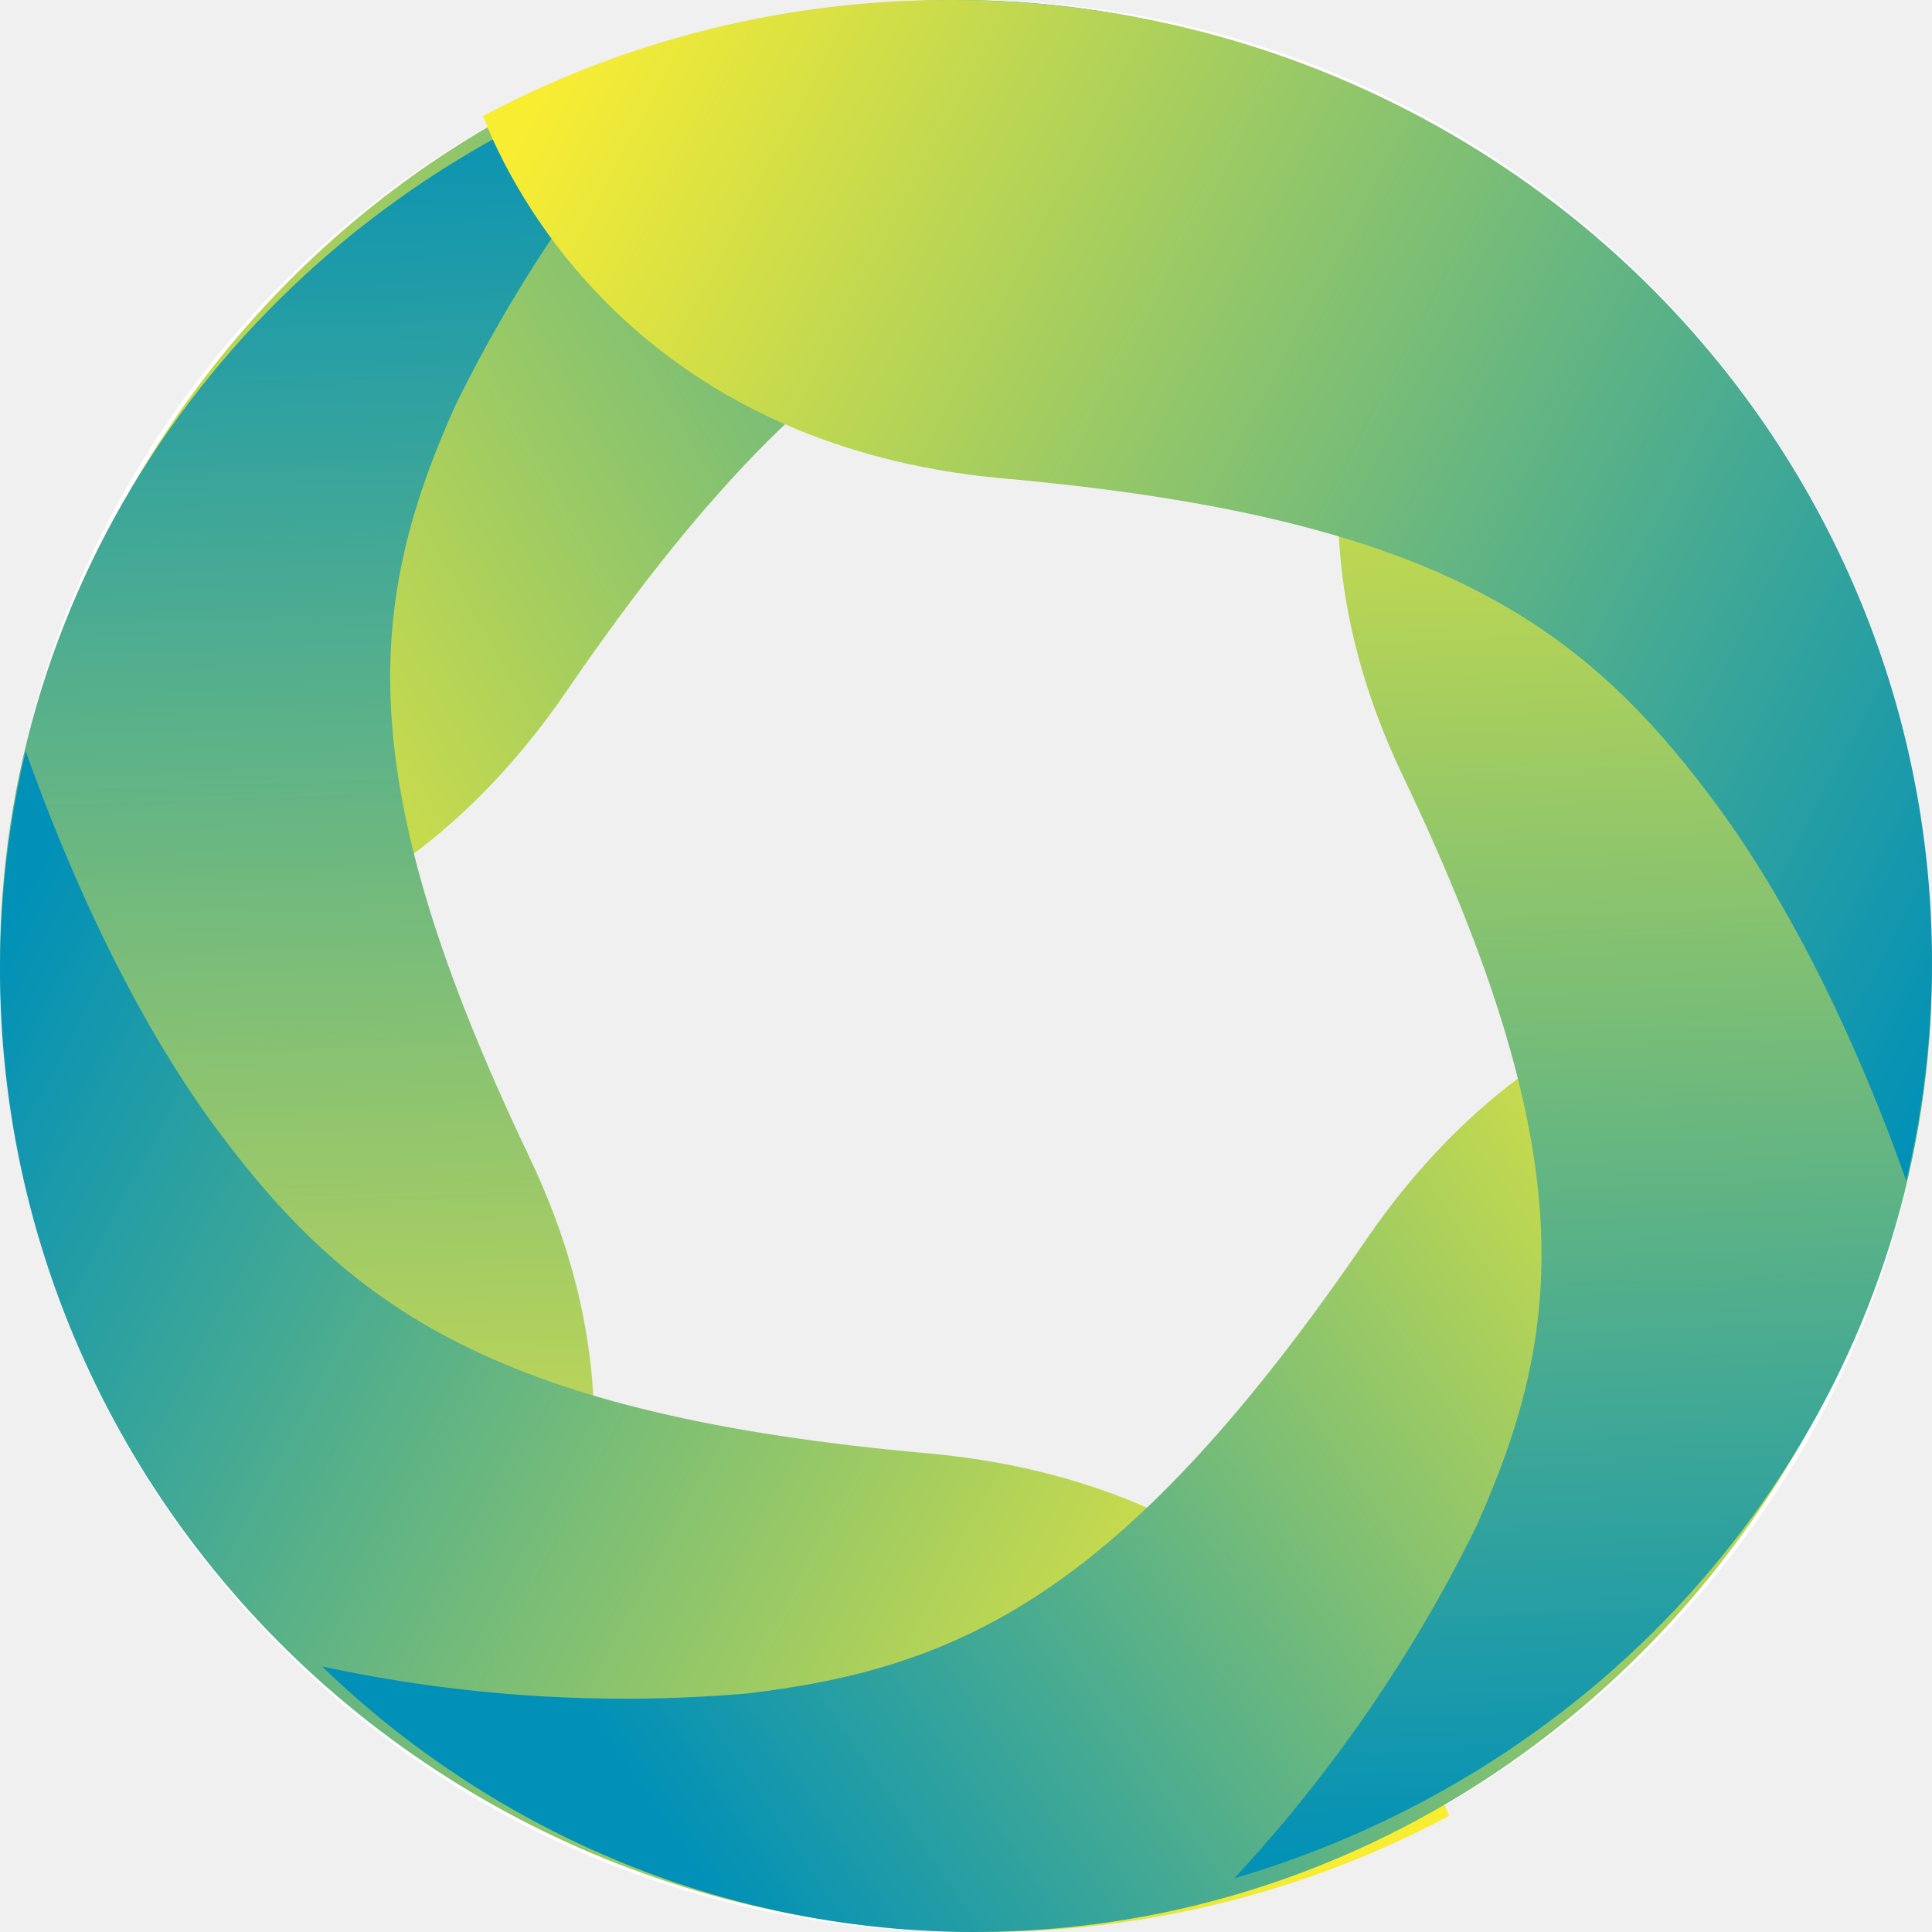
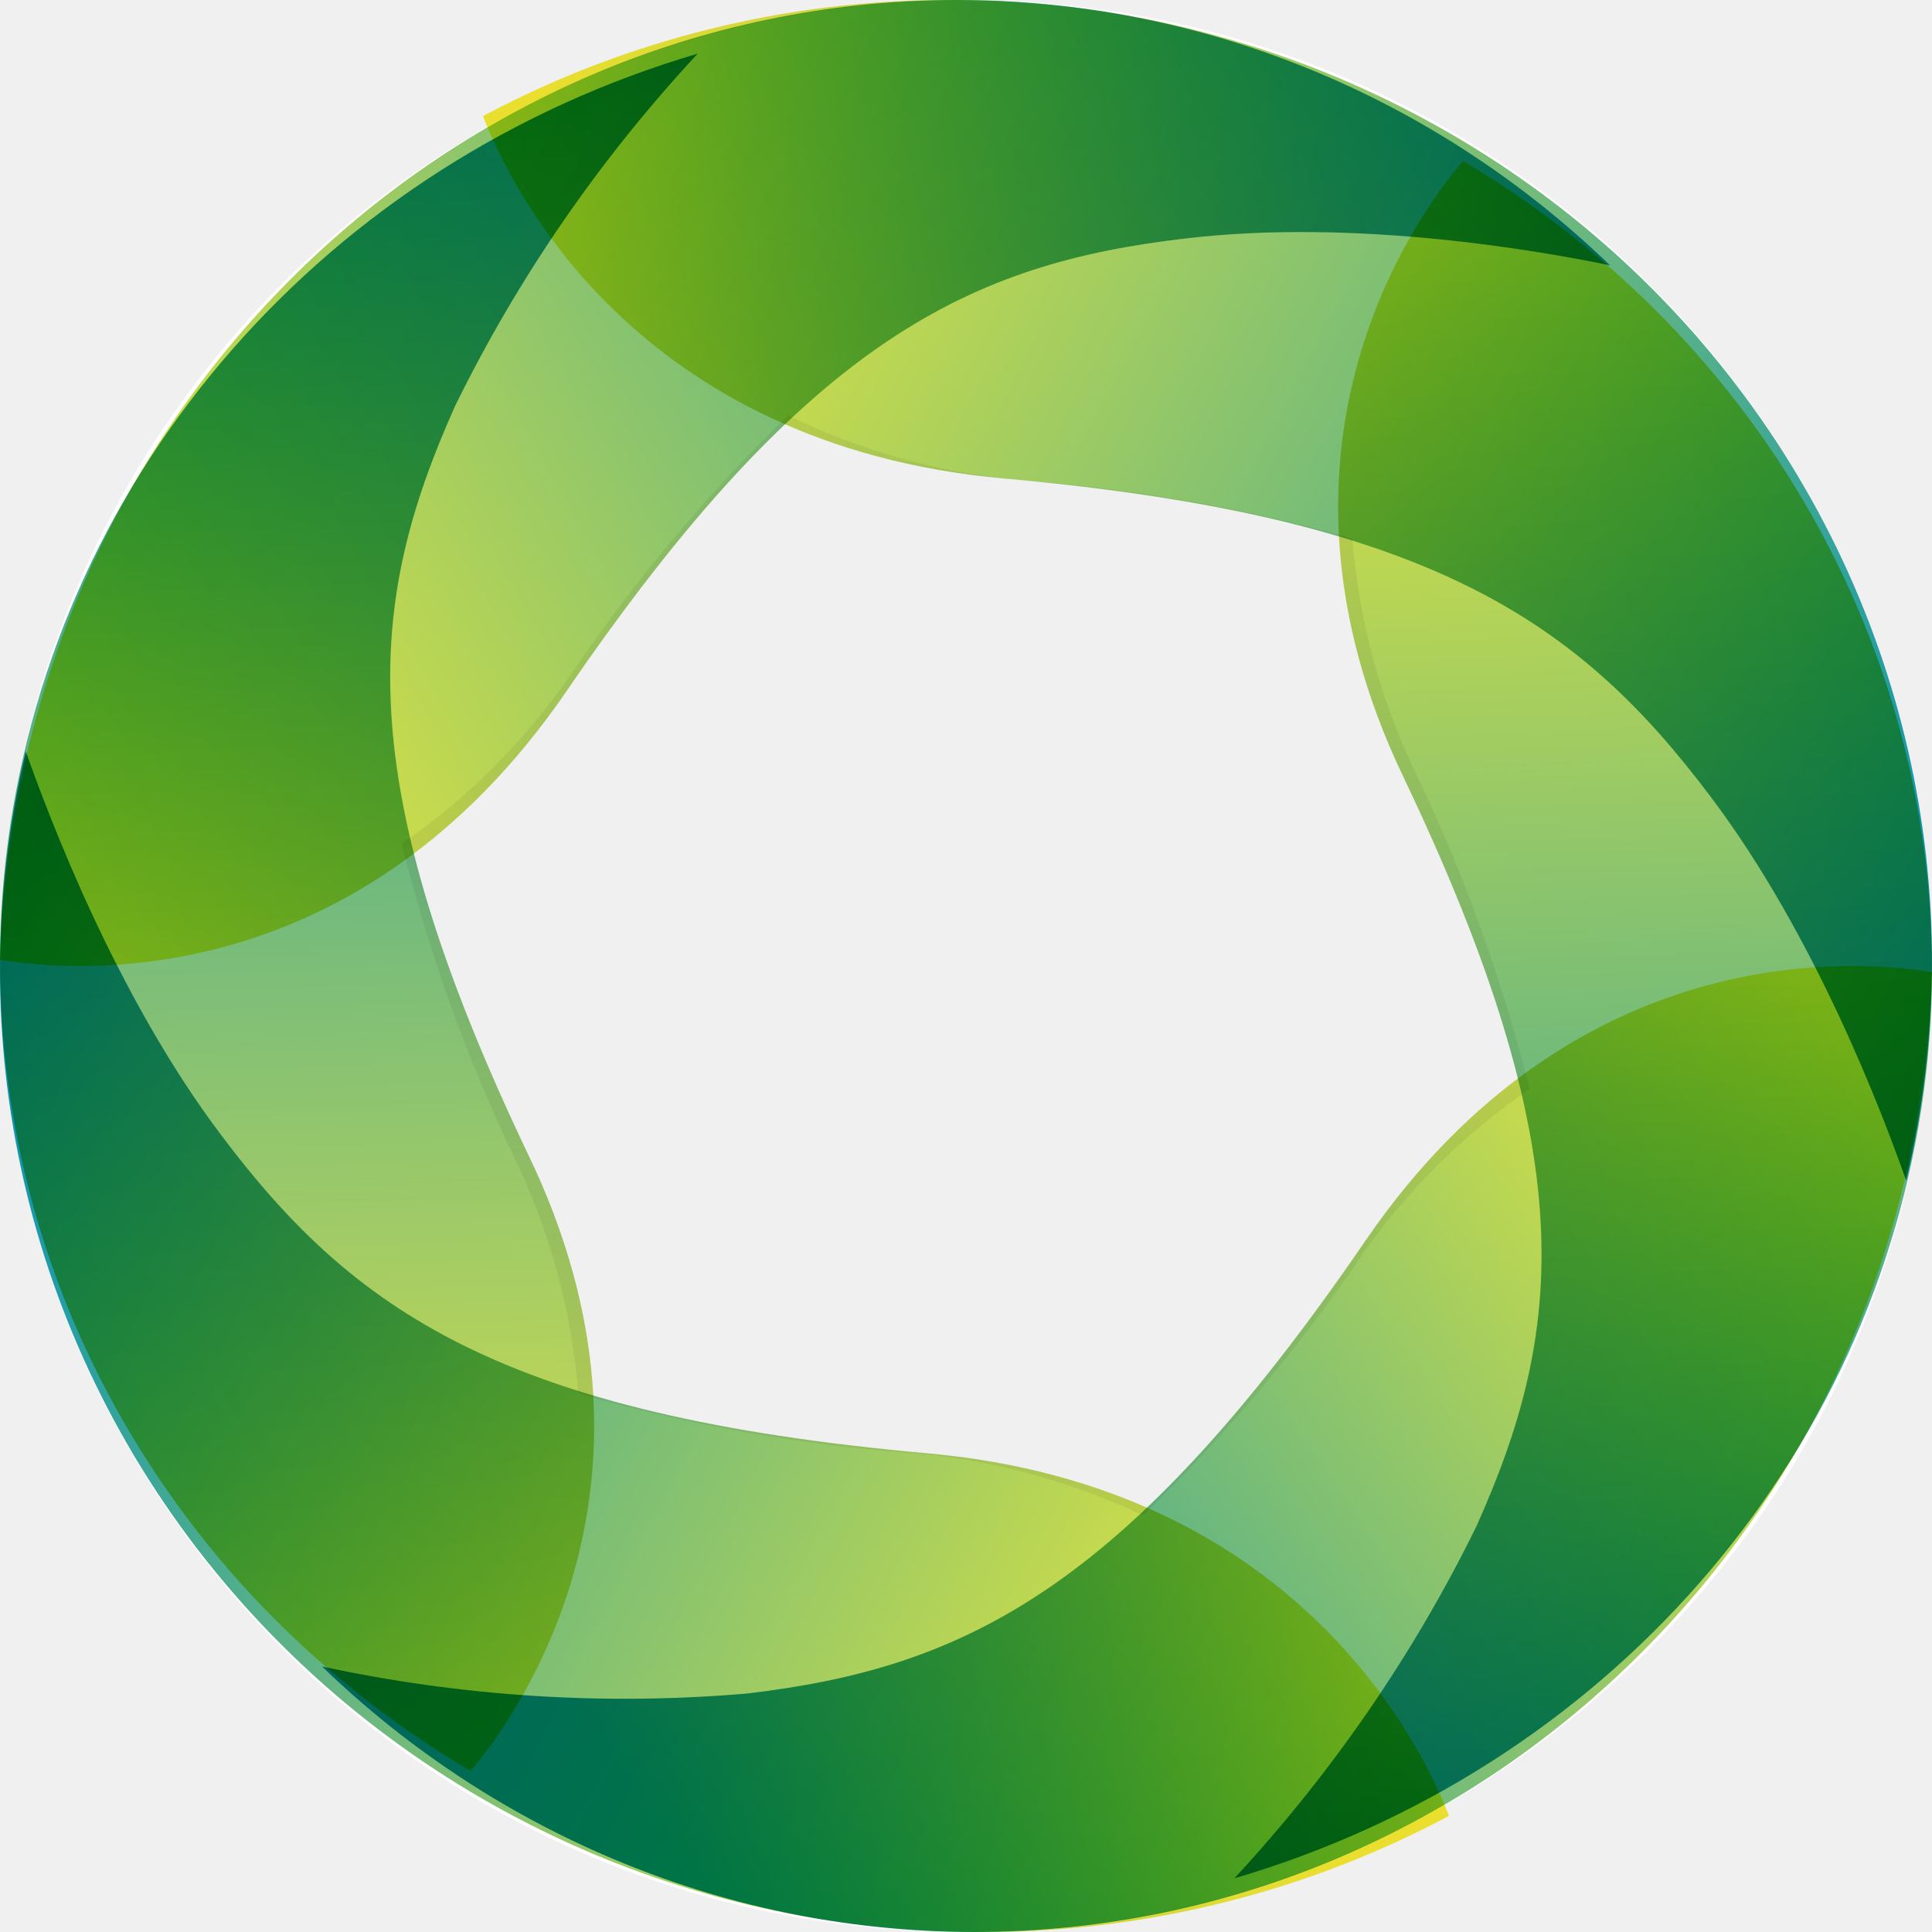
- <svg xmlns="http://www.w3.org/2000/svg" xmlns:xlink="http://www.w3.org/1999/xlink" viewBox="0 0 36 36">
-   <linearGradient id="a">
-     <stop offset="0" stop-color="#f9ed32" />
-     <stop offset="1" stop-color="#0090b8" />
-   </linearGradient>
-   <linearGradient id="b" x1="-5.794%" x2="101.986%" xlink:href="#a" y1="63.561%" y2="26.708%" />
-   <linearGradient id="c" x1="51.064%" x2="49.652%" y1="105.056%" y2=".84%">
-     <stop offset="0" stop-color="#f9ed32" />
-     <stop offset=".02" stop-color="#f3e93c" />
-     <stop offset="1" stop-color="#0090b8" />
-   </linearGradient>
-   <linearGradient id="d" x1="97.571%" x2="-8.685%" xlink:href="#a" y1="80.862%" y2="34.923%" />
-   <linearGradient id="e" x1="103.601%" x2="13.5%" xlink:href="#a" y1="32.59%" y2="69.44%" />
-   <linearGradient id="f" x1="48.786%" x2="50.399%" xlink:href="#a" y1="-1.654%" y2="98.581%" />
-   <linearGradient id="g" x1="-.574%" x2="112.307%" xlink:href="#a" y1="18.058%" y2="66.632%" />
-   <g fill="none">
-     <path d="m18 0c-9.941 0-18 8.059-18 18s8.059 18 18 18 18-8.059 18-18c-.017-9.934-8.066-17.983-18-18zm7.371 23.4c-1.189 1.747-2.554 3.368-4.072 4.838-1.351-.644-2.807-1.037-4.298-1.161-2.107-.154-4.193-.526-6.223-1.111-.12-1.49-.508-2.946-1.147-4.298-.918-1.902-1.637-3.895-2.147-5.944 1.232-.851 2.299-1.918 3.15-3.15 1.182-1.745 2.539-3.364 4.05-4.833 1.35.658 2.807 1.066 4.302 1.206 2.103.15 4.186.515 6.215 1.089.116 1.496.506 2.957 1.152 4.311.916 1.904 1.637 3.895 2.151 5.944-1.23.844-2.297 1.904-3.15 3.127z" fill="#fff" />
-     <path d="m17.832 0c-9.652.013-17.548 7.933-17.832 17.886 1.396.229 6.669.665 10.554-5.003 4.504-6.581 7.558-7.975 11.532-8.438 3.205-.381 6.669.243 7.913.5-3.3-3.182-7.651-4.95-12.168-4.944z" fill="url(#b)" />
-     <path d="m9.851 21.532c-3.369-7.054-3.003-10.317-1.373-13.963 1.17-2.389 2.694-4.601 4.522-6.569-6.91 2.033-11.94 7.78-12.853 14.683-.912 6.904 2.463 13.681 8.623 17.317.915-1.089 3.982-5.432 1.08-11.468z" fill="url(#c)" />
-     <path d="m18.301 36c3.039.005 6.03-.739 8.699-2.164-.519-1.341-2.856-6.138-9.71-6.755-7.97-.711-10.726-2.682-13.167-5.928-1.977-2.62-3.22-5.968-3.644-7.153-1.269 5.334.016 10.945 3.489 15.232 3.473 4.287 8.753 6.78 14.333 6.768z" fill="url(#d)" />
-     <path d="m18.164 36c9.654-.011 17.553-7.931 17.836-17.884-1.396-.234-6.669-.665-10.554 4.998-4.504 6.585-7.558 7.974-11.532 8.442-2.648.226-5.313.056-7.913-.504 3.298 3.183 7.647 4.952 12.164 4.948z" fill="url(#e)" />
-     <path d="m26.144 14.465c3.368 7.055 3.003 10.318 1.371 13.965-1.17 2.388-2.691 4.601-4.516 6.57 6.902-2.026 11.931-7.768 12.85-14.672s-2.443-13.686-8.591-17.328c-.914 1.072-4.013 5.402-1.115 11.465z" fill="url(#f)" />
-     <path d="m17.694 0c-3.037-.005-6.027.739-8.694 2.163.515 1.341 2.851 6.137 9.71 6.754 7.966.711 10.726 2.682 13.167 5.931 1.972 2.615 3.22 5.958 3.643 7.152 1.271-5.334-.014-10.946-3.488-15.234-3.474-4.288-8.756-6.78-14.338-6.766z" fill="url(#g)" />
+ <svg xmlns="http://www.w3.org/2000/svg" viewBox="0 0 36 36" version="1.1">
+   <defs>
+     <linearGradient x1="-5.794%" y1="63.561%" x2="101.986%" y2="26.708%" id="linearGradient-1">
+       <stop stop-color="#F9ED32" offset="0%" />
+       <stop stop-color="#0090B8" offset="100%" />
+     </linearGradient>
+     <linearGradient x1="51.064%" y1="105.056%" x2="49.652%" y2="0.84%" id="linearGradient-2">
+       <stop stop-color="#F9ED32" offset="0%" />
+       <stop stop-color="#F3E93C" offset="2%" />
+       <stop stop-color="#0090B8" offset="100%" />
+     </linearGradient>
+     <linearGradient x1="97.571%" y1="80.862%" x2="-8.685%" y2="34.923%" id="linearGradient-3">
+       <stop stop-color="#F9ED32" offset="0%" />
+       <stop stop-color="#0090B8" offset="100%" />
+     </linearGradient>
+     <linearGradient x1="103.601%" y1="32.59%" x2="13.5%" y2="69.44%" id="linearGradient-4">
+       <stop stop-color="#F9ED32" offset="0%" />
+       <stop stop-color="#0090B8" offset="100%" />
+     </linearGradient>
+     <linearGradient x1="48.786%" y1="-1.654%" x2="50.399%" y2="98.581%" id="linearGradient-5">
+       <stop stop-color="#F9ED32" offset="0%" />
+       <stop stop-color="#0090B8" offset="100%" />
+     </linearGradient>
+     <linearGradient x1="-0.574%" y1="18.058%" x2="112.307%" y2="66.632%" id="linearGradient-6">
+       <stop stop-color="#F9ED32" offset="0%" />
+       <stop stop-color="#0090B8" offset="100%" />
+     </linearGradient>
+   </defs>
+   <g id="Final" stroke="none" stroke-width="1" fill="none" fill-rule="evenodd">
+     <g id="Desktop-expanded" transform="translate(-268, -3886)" fill-rule="nonzero">
+       <g id="Footer" transform="translate(120, 3871)">
+         <g id="icon-copy" transform="translate(148, 15)">
+           <path d="M18,0 C8.059,0 0,8.059 0,18 C0,27.941 8.059,36 18,36 C27.941,36 36,27.941 36,18 C35.983,8.066 27.934,0.017 18,0 L18,0 Z M25.371,23.4 C24.182,25.147 22.817,26.768 21.299,28.238 C19.948,27.594 18.492,27.201 17.001,27.076 C14.894,26.923 12.808,26.55 10.777,25.965 C10.658,24.475 10.269,23.019 9.63,21.668 C8.712,19.765 7.993,17.773 7.484,15.723 C8.715,14.872 9.783,13.805 10.633,12.573 C11.815,10.828 13.172,9.209 14.684,7.74 C16.033,8.398 17.491,8.806 18.985,8.946 C21.089,9.096 23.171,9.461 25.2,10.035 C25.316,11.531 25.706,12.992 26.352,14.346 C27.268,16.25 27.989,18.241 28.503,20.291 C27.273,21.135 26.206,22.194 25.353,23.418 L25.371,23.4 Z" id="Shape" fill="#FFFFFF" />
+           <path d="M17.832,0 C8.18,0.013 0.283,7.933 0,17.886 C1.396,18.115 6.669,18.551 10.554,12.882 C15.058,6.301 18.112,4.907 22.087,4.444 C25.292,4.063 28.755,4.687 30,4.944 C26.7,1.761 22.349,-0.006 17.832,0 Z" id="Path" fill="url(#linearGradient-1)" style="mix-blend-mode: multiply;" />
+           <path d="M9.851,21.532 C6.482,14.478 6.848,11.215 8.478,7.569 C9.648,5.181 11.171,2.968 13,1 C6.09,3.033 1.06,8.78 0.147,15.683 C-0.765,22.587 2.61,29.364 8.771,33 C9.686,31.911 12.753,27.568 9.851,21.532 Z" id="Path" fill="url(#linearGradient-2)" style="mix-blend-mode: multiply;" />
+           <path d="M18.301,36 C21.339,36.005 24.331,35.261 27,33.836 C26.481,32.495 24.144,27.698 17.29,27.081 C9.319,26.37 6.564,24.399 4.123,21.153 C2.146,18.533 0.902,15.185 0.479,14 C-0.791,19.334 0.495,24.945 3.968,29.232 C7.441,33.519 12.721,36.012 18.301,36 L18.301,36 Z" id="Path" fill="url(#linearGradient-3)" style="mix-blend-mode: multiply;" />
+           <path d="M18.164,36 C27.817,35.989 35.716,28.069 36,18.116 C34.604,17.882 29.331,17.451 25.446,23.114 C20.942,29.699 17.888,31.089 13.913,31.557 C11.266,31.783 8.6,31.613 6,31.052 C9.298,34.235 13.647,36.004 18.164,36 Z" id="Path" fill="url(#linearGradient-4)" style="mix-blend-mode: multiply;" />
+           <path d="M26.144,14.465 C29.513,21.52 29.147,24.783 27.516,28.43 C26.346,30.818 24.825,33.031 23,35 C29.902,32.974 34.931,27.232 35.85,20.328 C36.769,13.425 33.407,6.643 27.26,3 C26.346,4.072 23.247,8.402 26.144,14.465 Z" id="Path" fill="url(#linearGradient-5)" style="mix-blend-mode: multiply;" />
+           <path d="M17.694,0 C14.657,-0.005 11.668,0.739 9,2.163 C9.515,3.504 11.851,8.3 18.71,8.917 C26.675,9.628 29.435,11.599 31.877,14.848 C33.849,17.463 35.096,20.807 35.52,22 C36.791,16.666 35.506,11.054 32.032,6.766 C28.558,2.478 23.276,-0.014 17.694,0 Z" id="Path" fill="url(#linearGradient-6)" style="mix-blend-mode: multiply;" />
+         </g>
+       </g>
+     </g>
  </g>
</svg>
